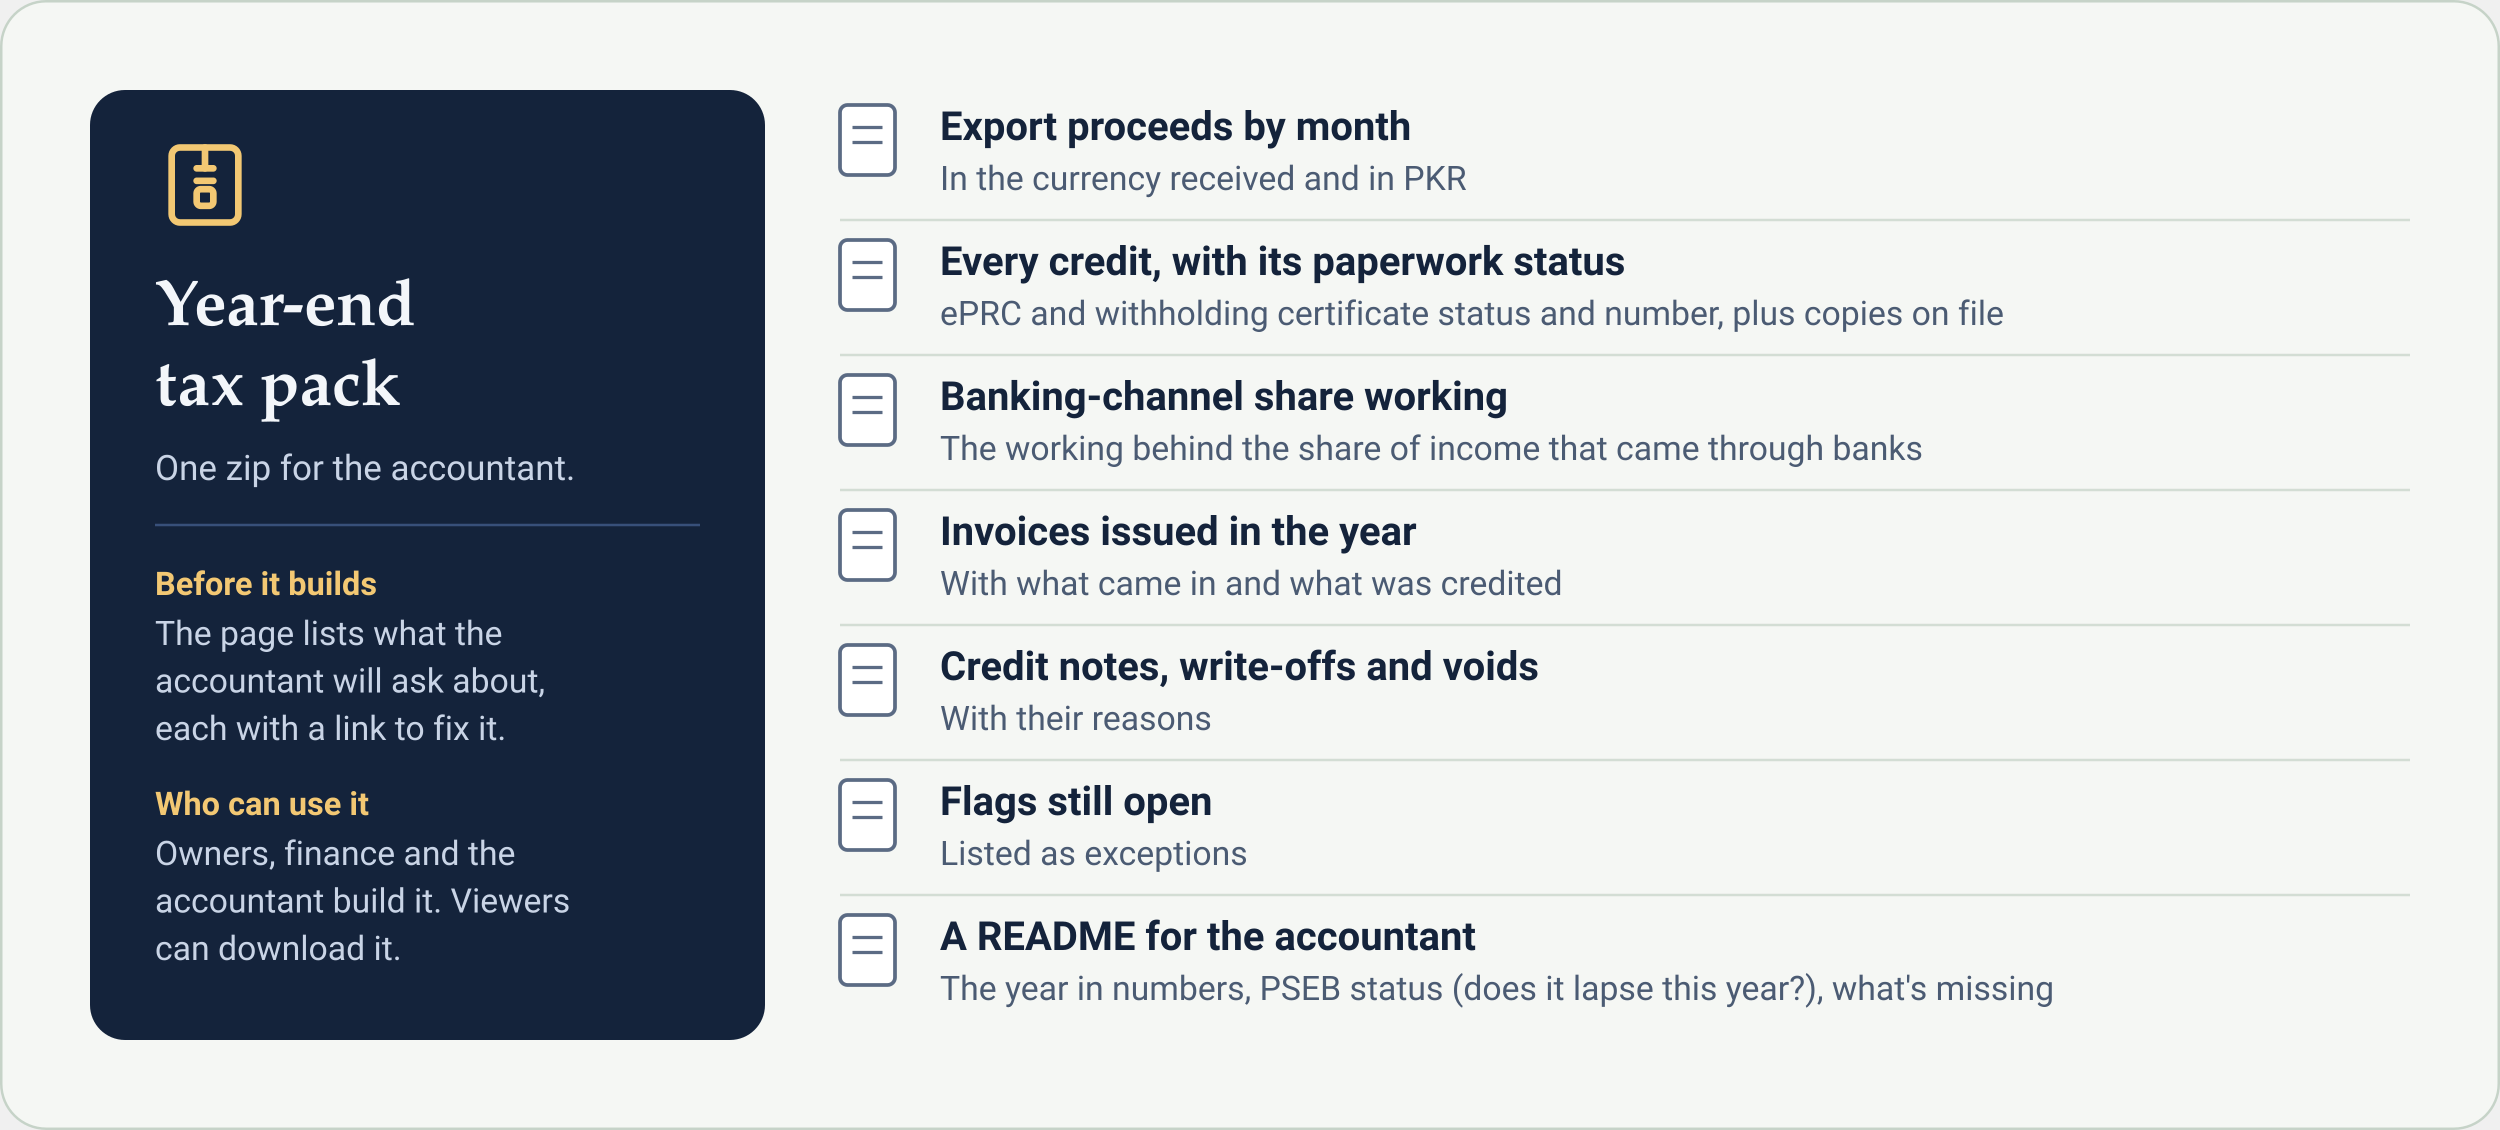
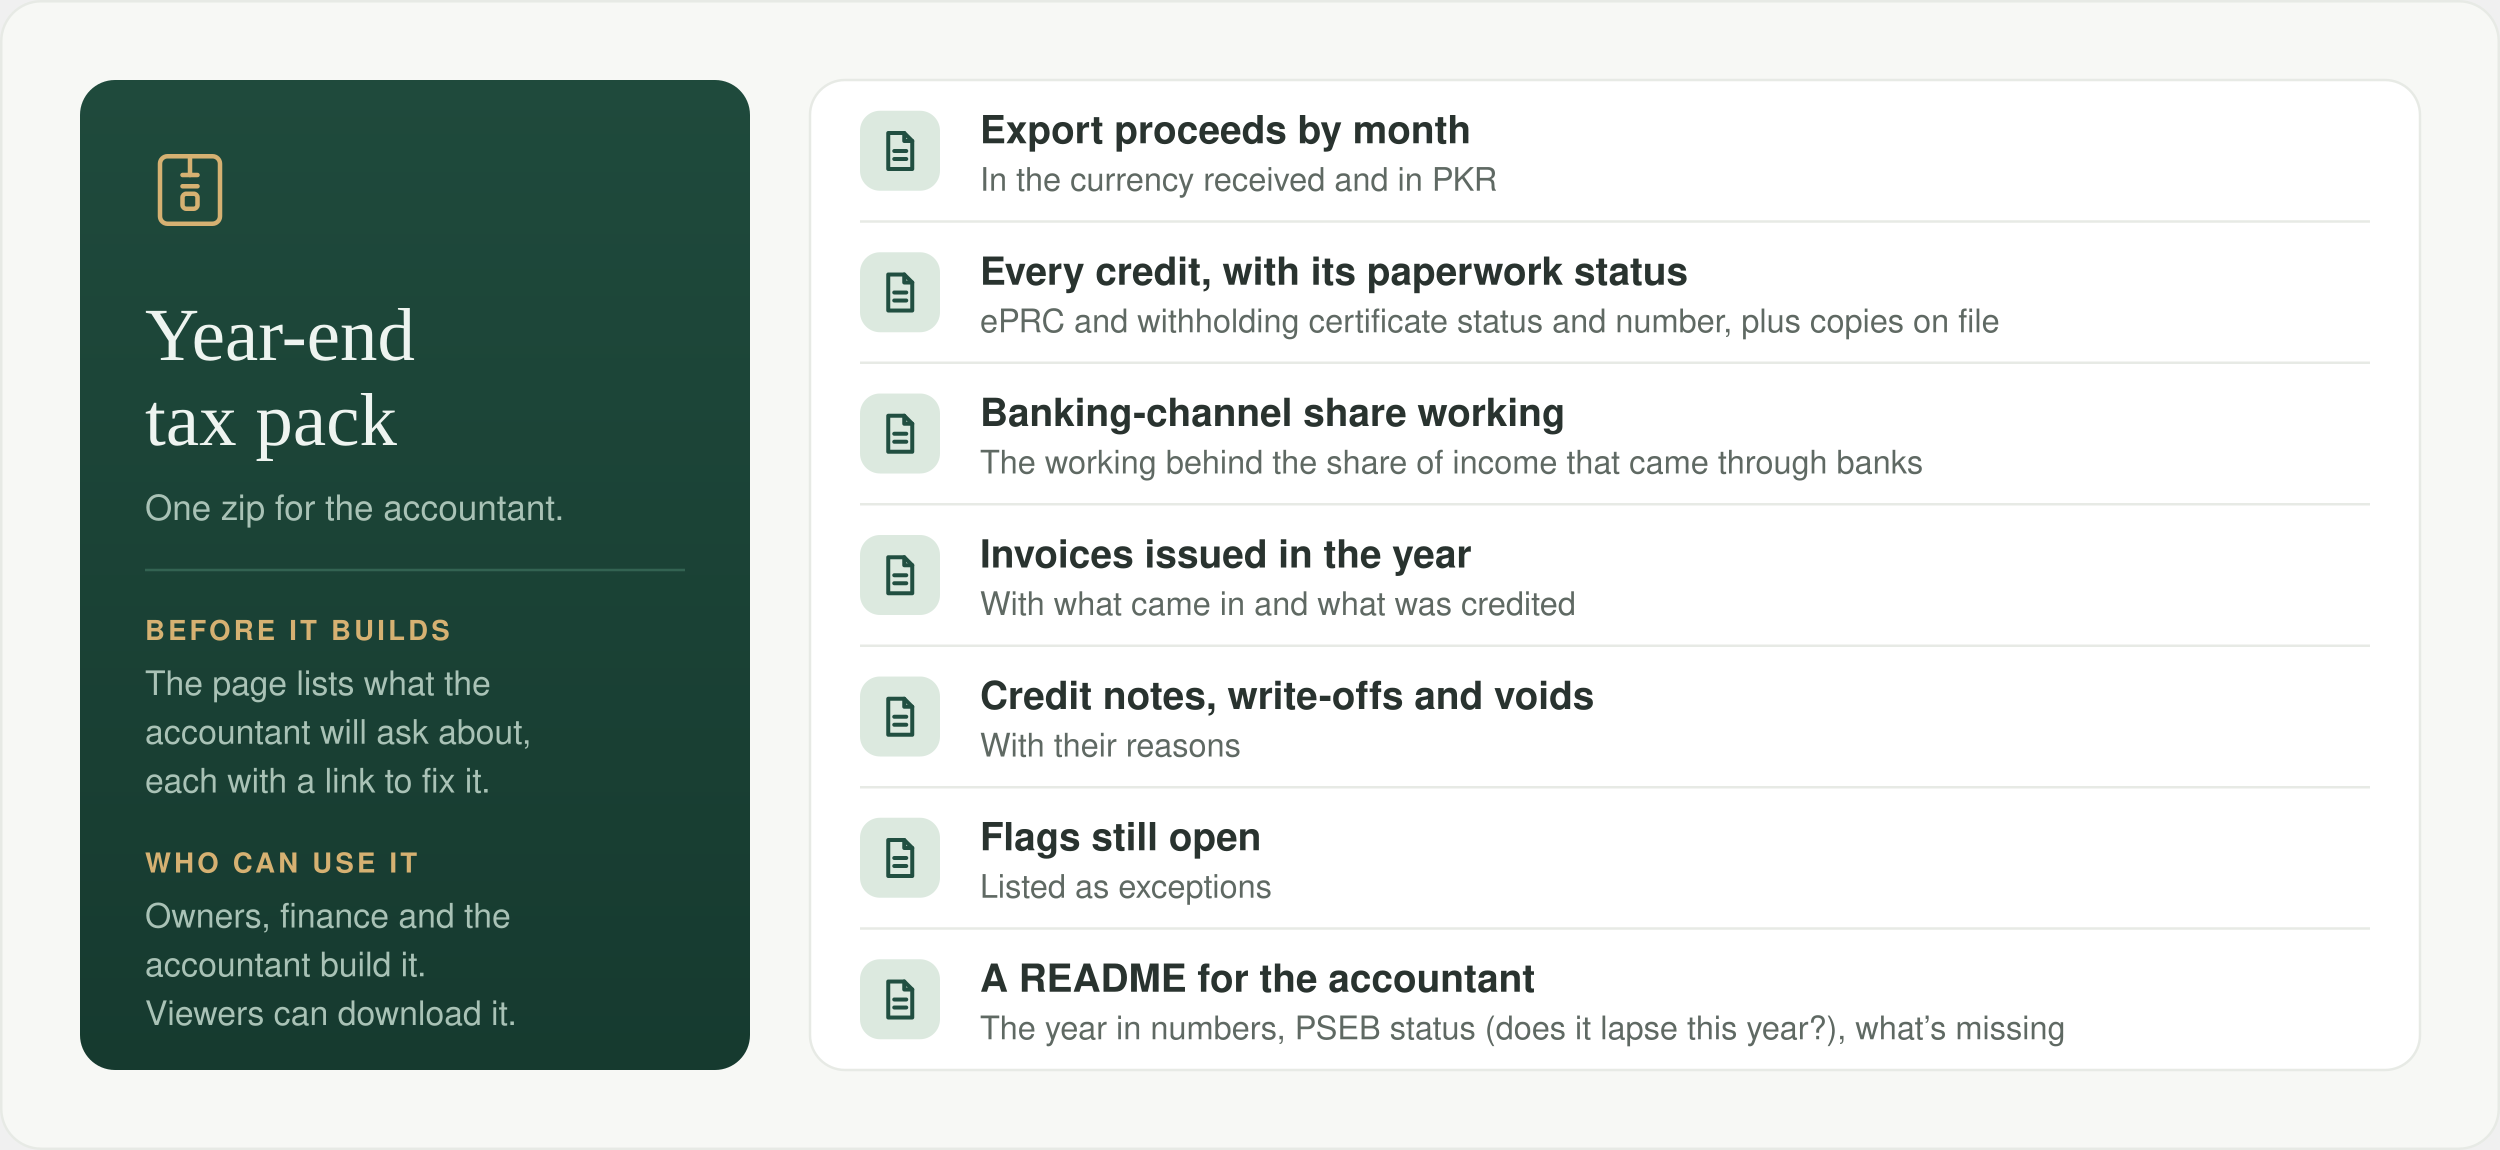
- <svg xmlns="http://www.w3.org/2000/svg" viewBox="0 0 1000 452" width="1000" height="452" role="img" aria-labelledby="t d">
-   <style>.serif{font-family:Georgia,'Iowan Old Style','Palatino Linotype',Palatino,'Times New Roman',serif}.sans{font-family:ui-sans-serif,system-ui,-apple-system,'Segoe UI',Roboto,'Helvetica Neue',Arial,sans-serif}.mono{font-family:ui-monospace,SFMono-Regular,Menlo,Consolas,'Liberation Mono',monospace}</style>
+ <svg xmlns="http://www.w3.org/2000/svg" viewBox="0 0 1000 460" width="1000" height="460" role="img" aria-labelledby="title" aria-describedby="desc">
+   <style>
+ .serif{font-family:'DM Serif Display',Georgia,'Times New Roman',serif;font-weight:400}
+ .sans{font-family:Manrope,'Segoe UI',Helvetica,Arial,sans-serif}
+ .mono{font-family:ui-monospace,SFMono-Regular,Menlo,Consolas,'Liberation Mono',monospace}
+ </style>
  <defs>
-     <marker id="ah" viewBox="0 0 10 10" refX="8" refY="5" markerWidth="7" markerHeight="7" orient="auto">
-       <path d="M1.5 1.5 L8.5 5 L1.5 8.5" fill="none" stroke="#5B6B84" stroke-width="1.8" stroke-linecap="round" stroke-linejoin="round" />
+     <marker id="arrow" viewBox="0 0 10 10" refX="8" refY="5" markerWidth="6" markerHeight="6" orient="auto">
+       <path d="M1.5 1.5 8.5 5 1.5 8.5" fill="none" stroke="#5F6963" stroke-width="1.8" stroke-linecap="round" stroke-linejoin="round" />
    </marker>
+     <linearGradient id="panel" x1="0" y1="0" x2="0" y2="1">
+       <stop offset="0" stop-color="#1F4A3C" />
+       <stop offset="1" stop-color="#163A2F" />
+     </linearGradient>
  </defs>
-   <rect x="0.5" y="0.5" width="999" height="451" rx="18" fill="#F5F7F4" stroke="#C6D3C8" stroke-width="1" />
-   <rect x="36" y="36" width="270" height="380" rx="14" fill="#14233B" stroke="#14233B" stroke-width="0" />
-   <g transform="translate(62,54) scale(1.666667)" fill="none" stroke="#F3C873" stroke-width="1.6" stroke-linecap="round" stroke-linejoin="round">
+   <rect x="0.5" y="0.5" width="999" height="459" rx="16" fill="#F7F8F5" stroke="#E7EAE5" />
+   <rect x="32" y="32" width="268" height="396" rx="14" fill="url(#panel)" />
+   <g transform="translate(58 58) scale(1.5)" fill="none" stroke="#D6B172" stroke-width="1.2" stroke-linecap="round" stroke-linejoin="round">
    <rect x="4" y="3" width="16" height="18" rx="2" />
    <line x1="12" y1="3" x2="12" y2="8" />
    <line x1="10" y1="8" x2="14" y2="8" />
    <line x1="10" y1="11" x2="14" y2="11" />
    <rect x="10" y="13" width="4" height="4" rx="1" />
  </g>
-   <text x="62" y="130" class="serif" font-size="26" font-weight="700" fill="#F3F6FA" text-anchor="start">Year-end</text>
-   <text x="62" y="162" class="serif" font-size="26" font-weight="700" fill="#F3F6FA" text-anchor="start">tax pack</text>
-   <text x="62" y="192" class="sans" font-size="14" font-weight="400" fill="#C9D4E6" text-anchor="start">One zip for the accountant.</text>
-   <line x1="62" y1="210" x2="280" y2="210" stroke="#38507A" />
-   <text x="62" y="238" class="sans" font-size="13" font-weight="700" fill="#F3C873" text-anchor="start">Before it builds</text>
-   <text x="62" y="258" class="sans" font-size="13.5" font-weight="400" fill="#C9D4E6" text-anchor="start">The page lists what the</text>
-   <text x="62" y="277" class="sans" font-size="13.5" font-weight="400" fill="#C9D4E6" text-anchor="start">accountant will ask about,</text>
-   <text x="62" y="296" class="sans" font-size="13.5" font-weight="400" fill="#C9D4E6" text-anchor="start">each with a link to fix it.</text>
-   <text x="62" y="326" class="sans" font-size="13" font-weight="700" fill="#F3C873" text-anchor="start">Who can use it</text>
-   <text x="62" y="346" class="sans" font-size="13.5" font-weight="400" fill="#C9D4E6" text-anchor="start">Owners, finance and the</text>
-   <text x="62" y="365" class="sans" font-size="13.5" font-weight="400" fill="#C9D4E6" text-anchor="start">accountant build it. Viewers</text>
-   <text x="62" y="384" class="sans" font-size="13.5" font-weight="400" fill="#C9D4E6" text-anchor="start">can download it.</text>
-   <rect x="336" y="42" width="22" height="28" rx="3" fill="#fff" stroke="#5B6B84" stroke-width="1.5" />
-   <line x1="341" y1="51" x2="353" y2="51" stroke="#5B6B84" stroke-width="1.3" />
-   <line x1="341" y1="57" x2="353" y2="57" stroke="#5B6B84" stroke-width="1.3" />
-   <text x="376" y="56" class="sans" font-size="16" font-weight="700" fill="#14233B" text-anchor="start">Export proceeds by month</text>
-   <text x="376" y="76" class="sans" font-size="13.5" font-weight="400" fill="#4B5B73" text-anchor="start">In the currency received and in PKR</text>
-   <line x1="336" y1="88" x2="964" y2="88" stroke="#D3DDD4" />
-   <rect x="336" y="96" width="22" height="28" rx="3" fill="#fff" stroke="#5B6B84" stroke-width="1.5" />
-   <line x1="341" y1="105" x2="353" y2="105" stroke="#5B6B84" stroke-width="1.3" />
-   <line x1="341" y1="111" x2="353" y2="111" stroke="#5B6B84" stroke-width="1.3" />
-   <text x="376" y="110" class="sans" font-size="16" font-weight="700" fill="#14233B" text-anchor="start">Every credit, with its paperwork status</text>
-   <text x="376" y="130" class="sans" font-size="13.5" font-weight="400" fill="#4B5B73" text-anchor="start">ePRC and withholding certificate status and number, plus copies on file</text>
-   <line x1="336" y1="142" x2="964" y2="142" stroke="#D3DDD4" />
-   <rect x="336" y="150" width="22" height="28" rx="3" fill="#fff" stroke="#5B6B84" stroke-width="1.5" />
-   <line x1="341" y1="159" x2="353" y2="159" stroke="#5B6B84" stroke-width="1.3" />
-   <line x1="341" y1="165" x2="353" y2="165" stroke="#5B6B84" stroke-width="1.3" />
-   <text x="376" y="164" class="sans" font-size="16" font-weight="700" fill="#14233B" text-anchor="start">Banking-channel share working</text>
-   <text x="376" y="184" class="sans" font-size="13.5" font-weight="400" fill="#4B5B73" text-anchor="start">The working behind the share of income that came through banks</text>
-   <line x1="336" y1="196" x2="964" y2="196" stroke="#D3DDD4" />
-   <rect x="336" y="204" width="22" height="28" rx="3" fill="#fff" stroke="#5B6B84" stroke-width="1.5" />
-   <line x1="341" y1="213" x2="353" y2="213" stroke="#5B6B84" stroke-width="1.3" />
-   <line x1="341" y1="219" x2="353" y2="219" stroke="#5B6B84" stroke-width="1.3" />
-   <text x="376" y="218" class="sans" font-size="16" font-weight="700" fill="#14233B" text-anchor="start">Invoices issued in the year</text>
-   <text x="376" y="238" class="sans" font-size="13.5" font-weight="400" fill="#4B5B73" text-anchor="start">With what came in and what was credited</text>
-   <line x1="336" y1="250" x2="964" y2="250" stroke="#D3DDD4" />
-   <rect x="336" y="258" width="22" height="28" rx="3" fill="#fff" stroke="#5B6B84" stroke-width="1.5" />
-   <line x1="341" y1="267" x2="353" y2="267" stroke="#5B6B84" stroke-width="1.3" />
-   <line x1="341" y1="273" x2="353" y2="273" stroke="#5B6B84" stroke-width="1.3" />
-   <text x="376" y="272" class="sans" font-size="16" font-weight="700" fill="#14233B" text-anchor="start">Credit notes, write-offs and voids</text>
-   <text x="376" y="292" class="sans" font-size="13.5" font-weight="400" fill="#4B5B73" text-anchor="start">With their reasons</text>
-   <line x1="336" y1="304" x2="964" y2="304" stroke="#D3DDD4" />
-   <rect x="336" y="312" width="22" height="28" rx="3" fill="#fff" stroke="#5B6B84" stroke-width="1.5" />
-   <line x1="341" y1="321" x2="353" y2="321" stroke="#5B6B84" stroke-width="1.3" />
-   <line x1="341" y1="327" x2="353" y2="327" stroke="#5B6B84" stroke-width="1.3" />
-   <text x="376" y="326" class="sans" font-size="16" font-weight="700" fill="#14233B" text-anchor="start">Flags still open</text>
-   <text x="376" y="346" class="sans" font-size="13.5" font-weight="400" fill="#4B5B73" text-anchor="start">Listed as exceptions</text>
-   <line x1="336" y1="358" x2="964" y2="358" stroke="#D3DDD4" />
-   <rect x="336" y="366" width="22" height="28" rx="3" fill="#fff" stroke="#5B6B84" stroke-width="1.5" />
-   <line x1="341" y1="375" x2="353" y2="375" stroke="#5B6B84" stroke-width="1.3" />
-   <line x1="341" y1="381" x2="353" y2="381" stroke="#5B6B84" stroke-width="1.3" />
-   <text x="376" y="380" class="sans" font-size="16" font-weight="700" fill="#14233B" text-anchor="start">A README for the accountant</text>
-   <text x="376" y="400" class="sans" font-size="13.5" font-weight="400" fill="#4B5B73" text-anchor="start">The year in numbers, PSEB status (does it lapse this year?), what's missing</text>
+   <text x="58" y="144" class="serif" font-size="30" fill="#EEF4F0">Year-end</text>
+   <text x="58" y="178" class="serif" font-size="30" fill="#EEF4F0">tax pack</text>
+   <text x="58" y="208" class="sans" font-size="14" fill="#A9C2B6">One zip for the accountant.</text>
+   <line x1="58" y1="228" x2="274" y2="228" stroke="#336352" />
+   <text x="58" y="256" class="sans" font-size="11" font-weight="700" letter-spacing="1.3" fill="#D6B172">BEFORE IT BUILDS</text>
+   <text x="58" y="278" class="sans" font-size="13.5" fill="#A9C2B6">The page lists what the</text>
+   <text x="58" y="297.5" class="sans" font-size="13.5" fill="#A9C2B6">accountant will ask about,</text>
+   <text x="58" y="317" class="sans" font-size="13.5" fill="#A9C2B6">each with a link to fix it.</text>
+   <text x="58" y="349" class="sans" font-size="11" font-weight="700" letter-spacing="1.3" fill="#D6B172">WHO CAN USE IT</text>
+   <text x="58" y="371" class="sans" font-size="13.5" fill="#A9C2B6">Owners, finance and the</text>
+   <text x="58" y="390.5" class="sans" font-size="13.5" fill="#A9C2B6">accountant build it.</text>
+   <text x="58" y="410" class="sans" font-size="13.5" fill="#A9C2B6">Viewers can download it.</text>
+   <rect x="324" y="32" width="644" height="396" rx="14" fill="#FFFFFF" stroke="#E7EAE5" />
+   <rect x="344" y="44.3" width="32" height="32" rx="8" fill="#DCE9DF" />
+   <g transform="translate(350.5 50.8) scale(0.8)" fill="none" stroke="#214F41" stroke-width="2" stroke-linecap="round" stroke-linejoin="round">
+     <path d="M6 3h8l4 4v14H6z" />
+     <polyline points="14,3 14,7 18,7" />
+     <line x1="9" y1="12" x2="15" y2="12" />
+     <line x1="9" y1="16" x2="15" y2="16" />
+   </g>
+   <text x="392" y="57.3" class="sans" font-size="15.5" font-weight="700" fill="#29332F">Export proceeds by month</text>
+   <text x="392" y="76.3" class="sans" font-size="13" fill="#5F6963">In the currency received and in PKR</text>
+   <line x1="344" y1="88.6" x2="948" y2="88.6" stroke="#E7EAE5" />
+   <rect x="344" y="100.9" width="32" height="32" rx="8" fill="#DCE9DF" />
+   <g transform="translate(350.5 107.4) scale(0.8)" fill="none" stroke="#214F41" stroke-width="2" stroke-linecap="round" stroke-linejoin="round">
+     <path d="M6 3h8l4 4v14H6z" />
+     <polyline points="14,3 14,7 18,7" />
+     <line x1="9" y1="12" x2="15" y2="12" />
+     <line x1="9" y1="16" x2="15" y2="16" />
+   </g>
+   <text x="392" y="113.9" class="sans" font-size="15.5" font-weight="700" fill="#29332F">Every credit, with its paperwork status</text>
+   <text x="392" y="132.9" class="sans" font-size="13" fill="#5F6963">ePRC and withholding certificate status and number, plus copies on file</text>
+   <line x1="344" y1="145.1" x2="948" y2="145.1" stroke="#E7EAE5" />
+   <rect x="344" y="157.4" width="32" height="32" rx="8" fill="#DCE9DF" />
+   <g transform="translate(350.5 163.9) scale(0.8)" fill="none" stroke="#214F41" stroke-width="2" stroke-linecap="round" stroke-linejoin="round">
+     <path d="M6 3h8l4 4v14H6z" />
+     <polyline points="14,3 14,7 18,7" />
+     <line x1="9" y1="12" x2="15" y2="12" />
+     <line x1="9" y1="16" x2="15" y2="16" />
+   </g>
+   <text x="392" y="170.4" class="sans" font-size="15.5" font-weight="700" fill="#29332F">Banking-channel share working</text>
+   <text x="392" y="189.4" class="sans" font-size="13" fill="#5F6963">The working behind the share of income that came through banks</text>
+   <line x1="344" y1="201.7" x2="948" y2="201.7" stroke="#E7EAE5" />
+   <rect x="344" y="214" width="32" height="32" rx="8" fill="#DCE9DF" />
+   <g transform="translate(350.5 220.5) scale(0.8)" fill="none" stroke="#214F41" stroke-width="2" stroke-linecap="round" stroke-linejoin="round">
+     <path d="M6 3h8l4 4v14H6z" />
+     <polyline points="14,3 14,7 18,7" />
+     <line x1="9" y1="12" x2="15" y2="12" />
+     <line x1="9" y1="16" x2="15" y2="16" />
+   </g>
+   <text x="392" y="227" class="sans" font-size="15.5" font-weight="700" fill="#29332F">Invoices issued in the year</text>
+   <text x="392" y="246" class="sans" font-size="13" fill="#5F6963">With what came in and what was credited</text>
+   <line x1="344" y1="258.3" x2="948" y2="258.3" stroke="#E7EAE5" />
+   <rect x="344" y="270.6" width="32" height="32" rx="8" fill="#DCE9DF" />
+   <g transform="translate(350.5 277.1) scale(0.8)" fill="none" stroke="#214F41" stroke-width="2" stroke-linecap="round" stroke-linejoin="round">
+     <path d="M6 3h8l4 4v14H6z" />
+     <polyline points="14,3 14,7 18,7" />
+     <line x1="9" y1="12" x2="15" y2="12" />
+     <line x1="9" y1="16" x2="15" y2="16" />
+   </g>
+   <text x="392" y="283.6" class="sans" font-size="15.5" font-weight="700" fill="#29332F">Credit notes, write-offs and voids</text>
+   <text x="392" y="302.6" class="sans" font-size="13" fill="#5F6963">With their reasons</text>
+   <line x1="344" y1="314.9" x2="948" y2="314.9" stroke="#E7EAE5" />
+   <rect x="344" y="327.1" width="32" height="32" rx="8" fill="#DCE9DF" />
+   <g transform="translate(350.5 333.6) scale(0.8)" fill="none" stroke="#214F41" stroke-width="2" stroke-linecap="round" stroke-linejoin="round">
+     <path d="M6 3h8l4 4v14H6z" />
+     <polyline points="14,3 14,7 18,7" />
+     <line x1="9" y1="12" x2="15" y2="12" />
+     <line x1="9" y1="16" x2="15" y2="16" />
+   </g>
+   <text x="392" y="340.1" class="sans" font-size="15.5" font-weight="700" fill="#29332F">Flags still open</text>
+   <text x="392" y="359.1" class="sans" font-size="13" fill="#5F6963">Listed as exceptions</text>
+   <line x1="344" y1="371.4" x2="948" y2="371.4" stroke="#E7EAE5" />
+   <rect x="344" y="383.7" width="32" height="32" rx="8" fill="#DCE9DF" />
+   <g transform="translate(350.5 390.2) scale(0.8)" fill="none" stroke="#214F41" stroke-width="2" stroke-linecap="round" stroke-linejoin="round">
+     <path d="M6 3h8l4 4v14H6z" />
+     <polyline points="14,3 14,7 18,7" />
+     <line x1="9" y1="12" x2="15" y2="12" />
+     <line x1="9" y1="16" x2="15" y2="16" />
+   </g>
+   <text x="392" y="396.7" class="sans" font-size="15.5" font-weight="700" fill="#29332F">A README for the accountant</text>
+   <text x="392" y="415.7" class="sans" font-size="13" fill="#5F6963">The year in numbers, PSEB status (does it lapse this year?), what’s missing</text>
</svg>
